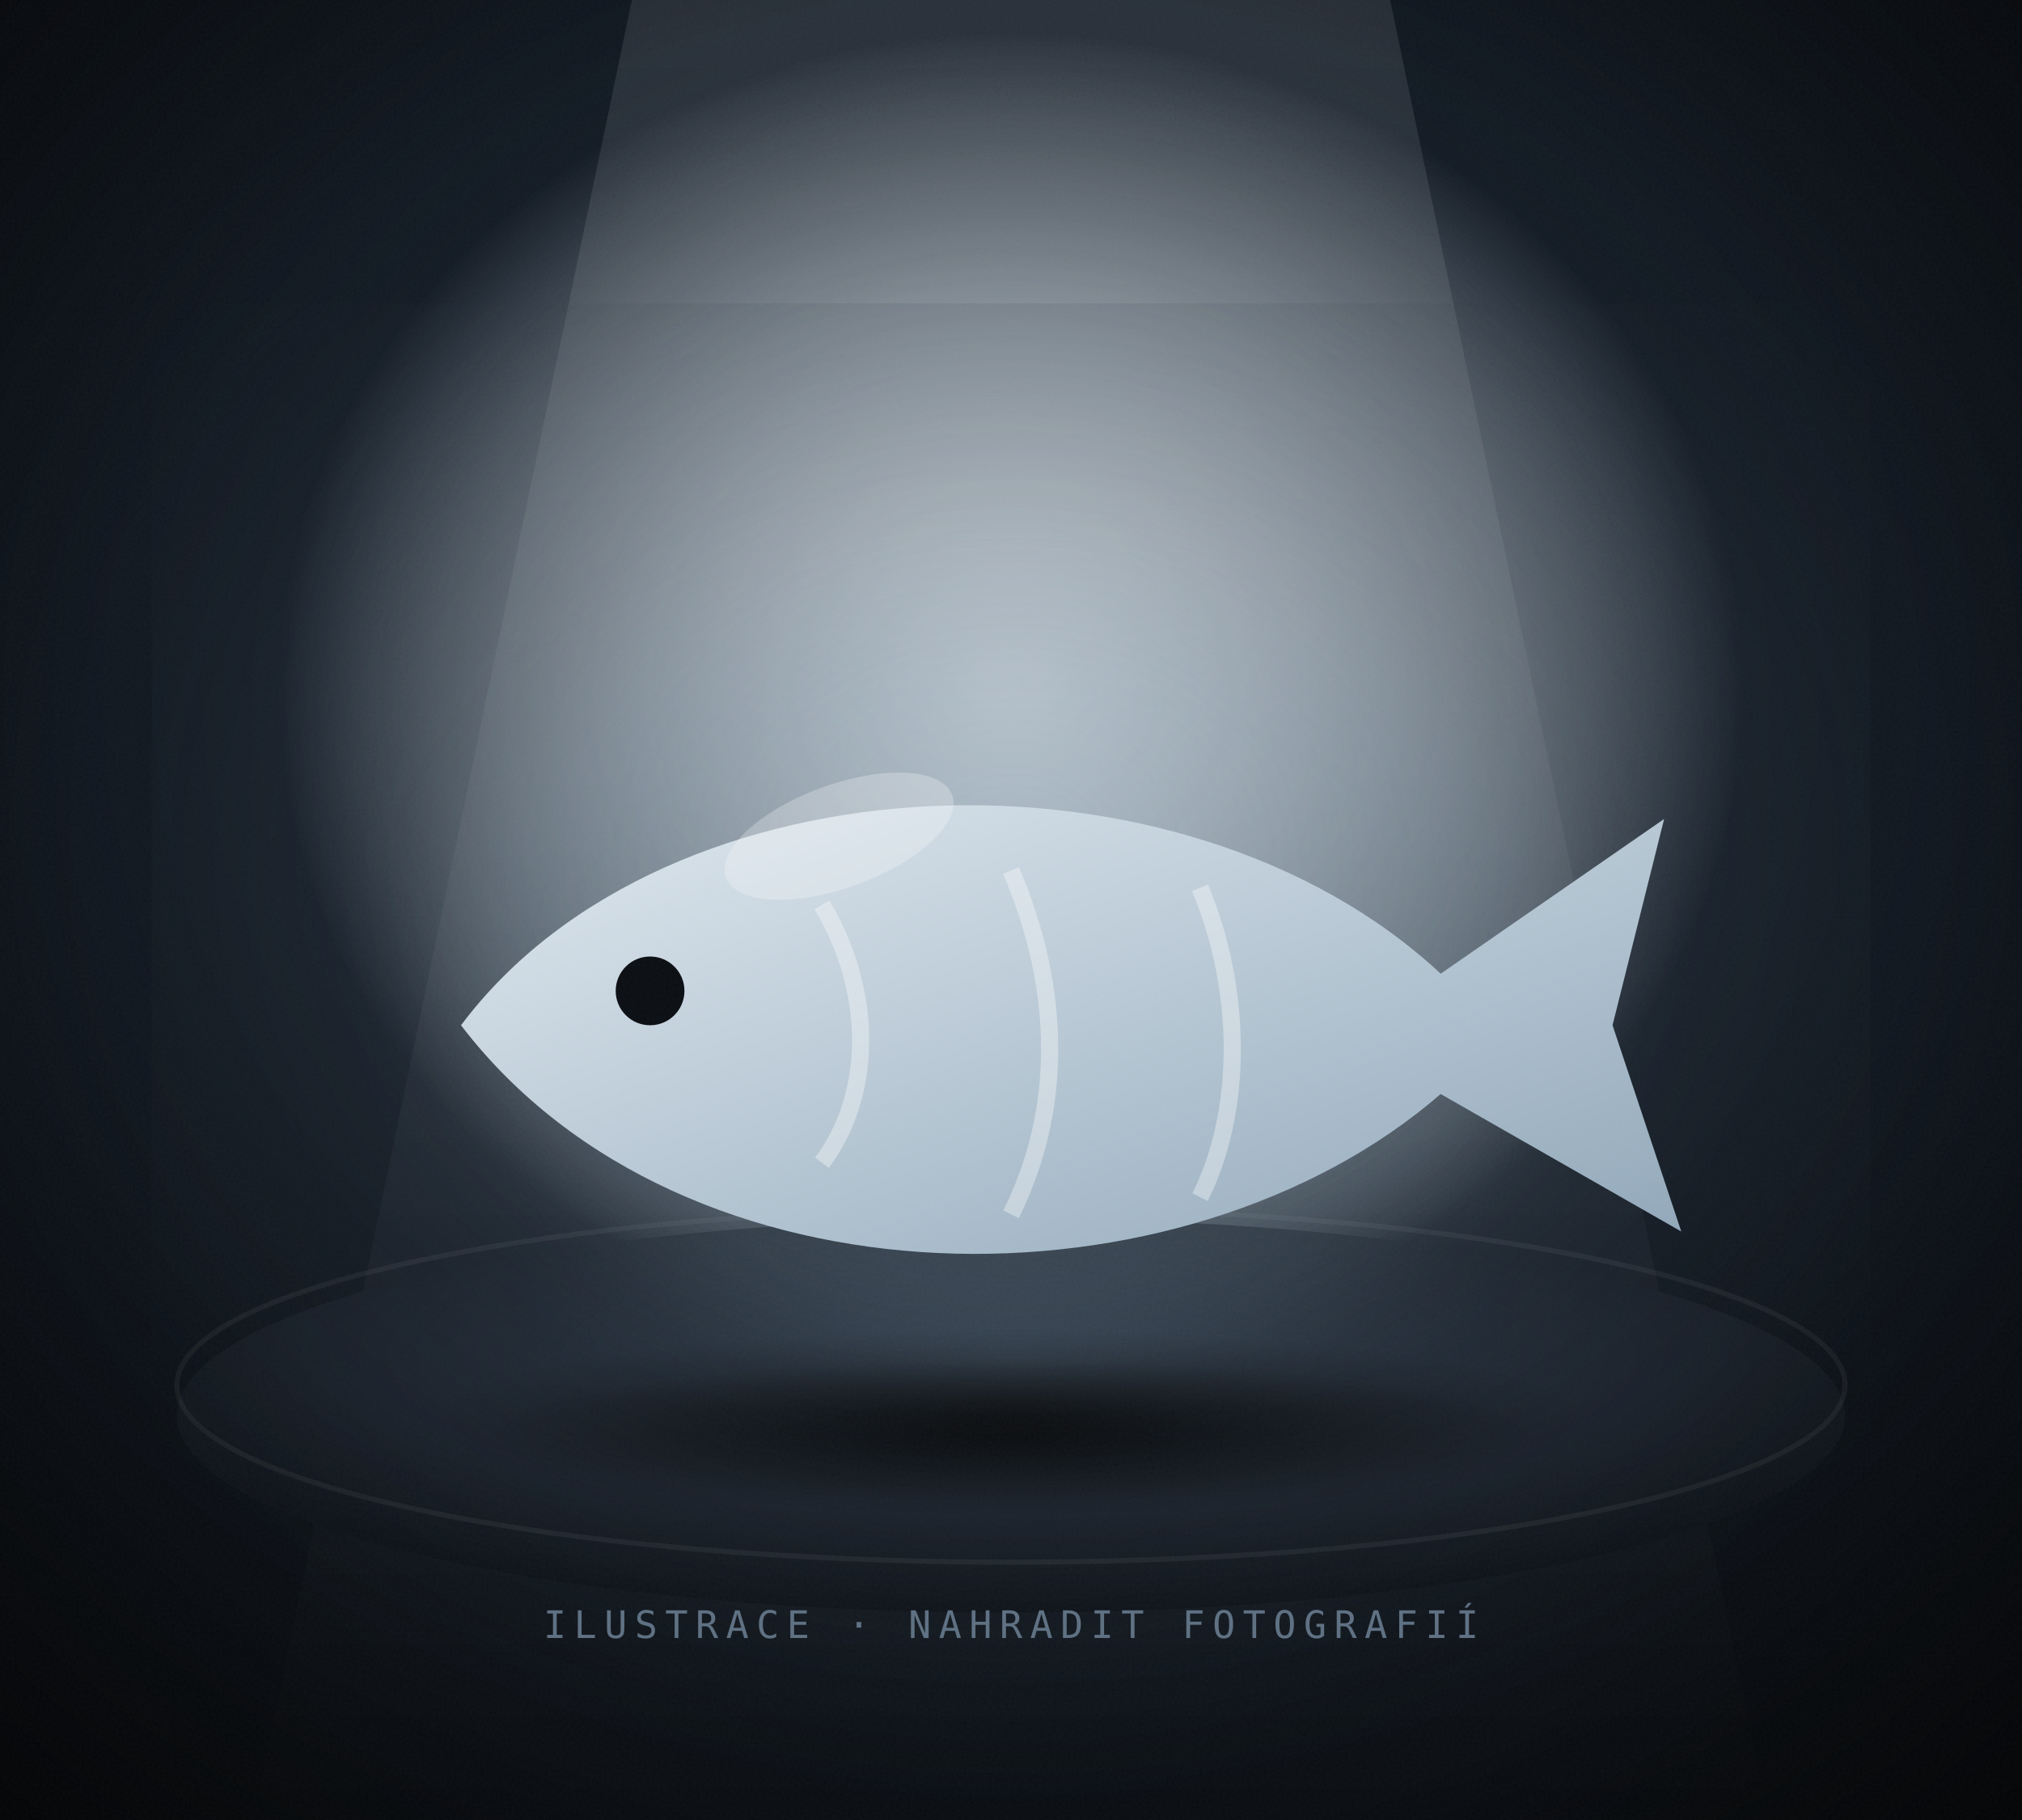
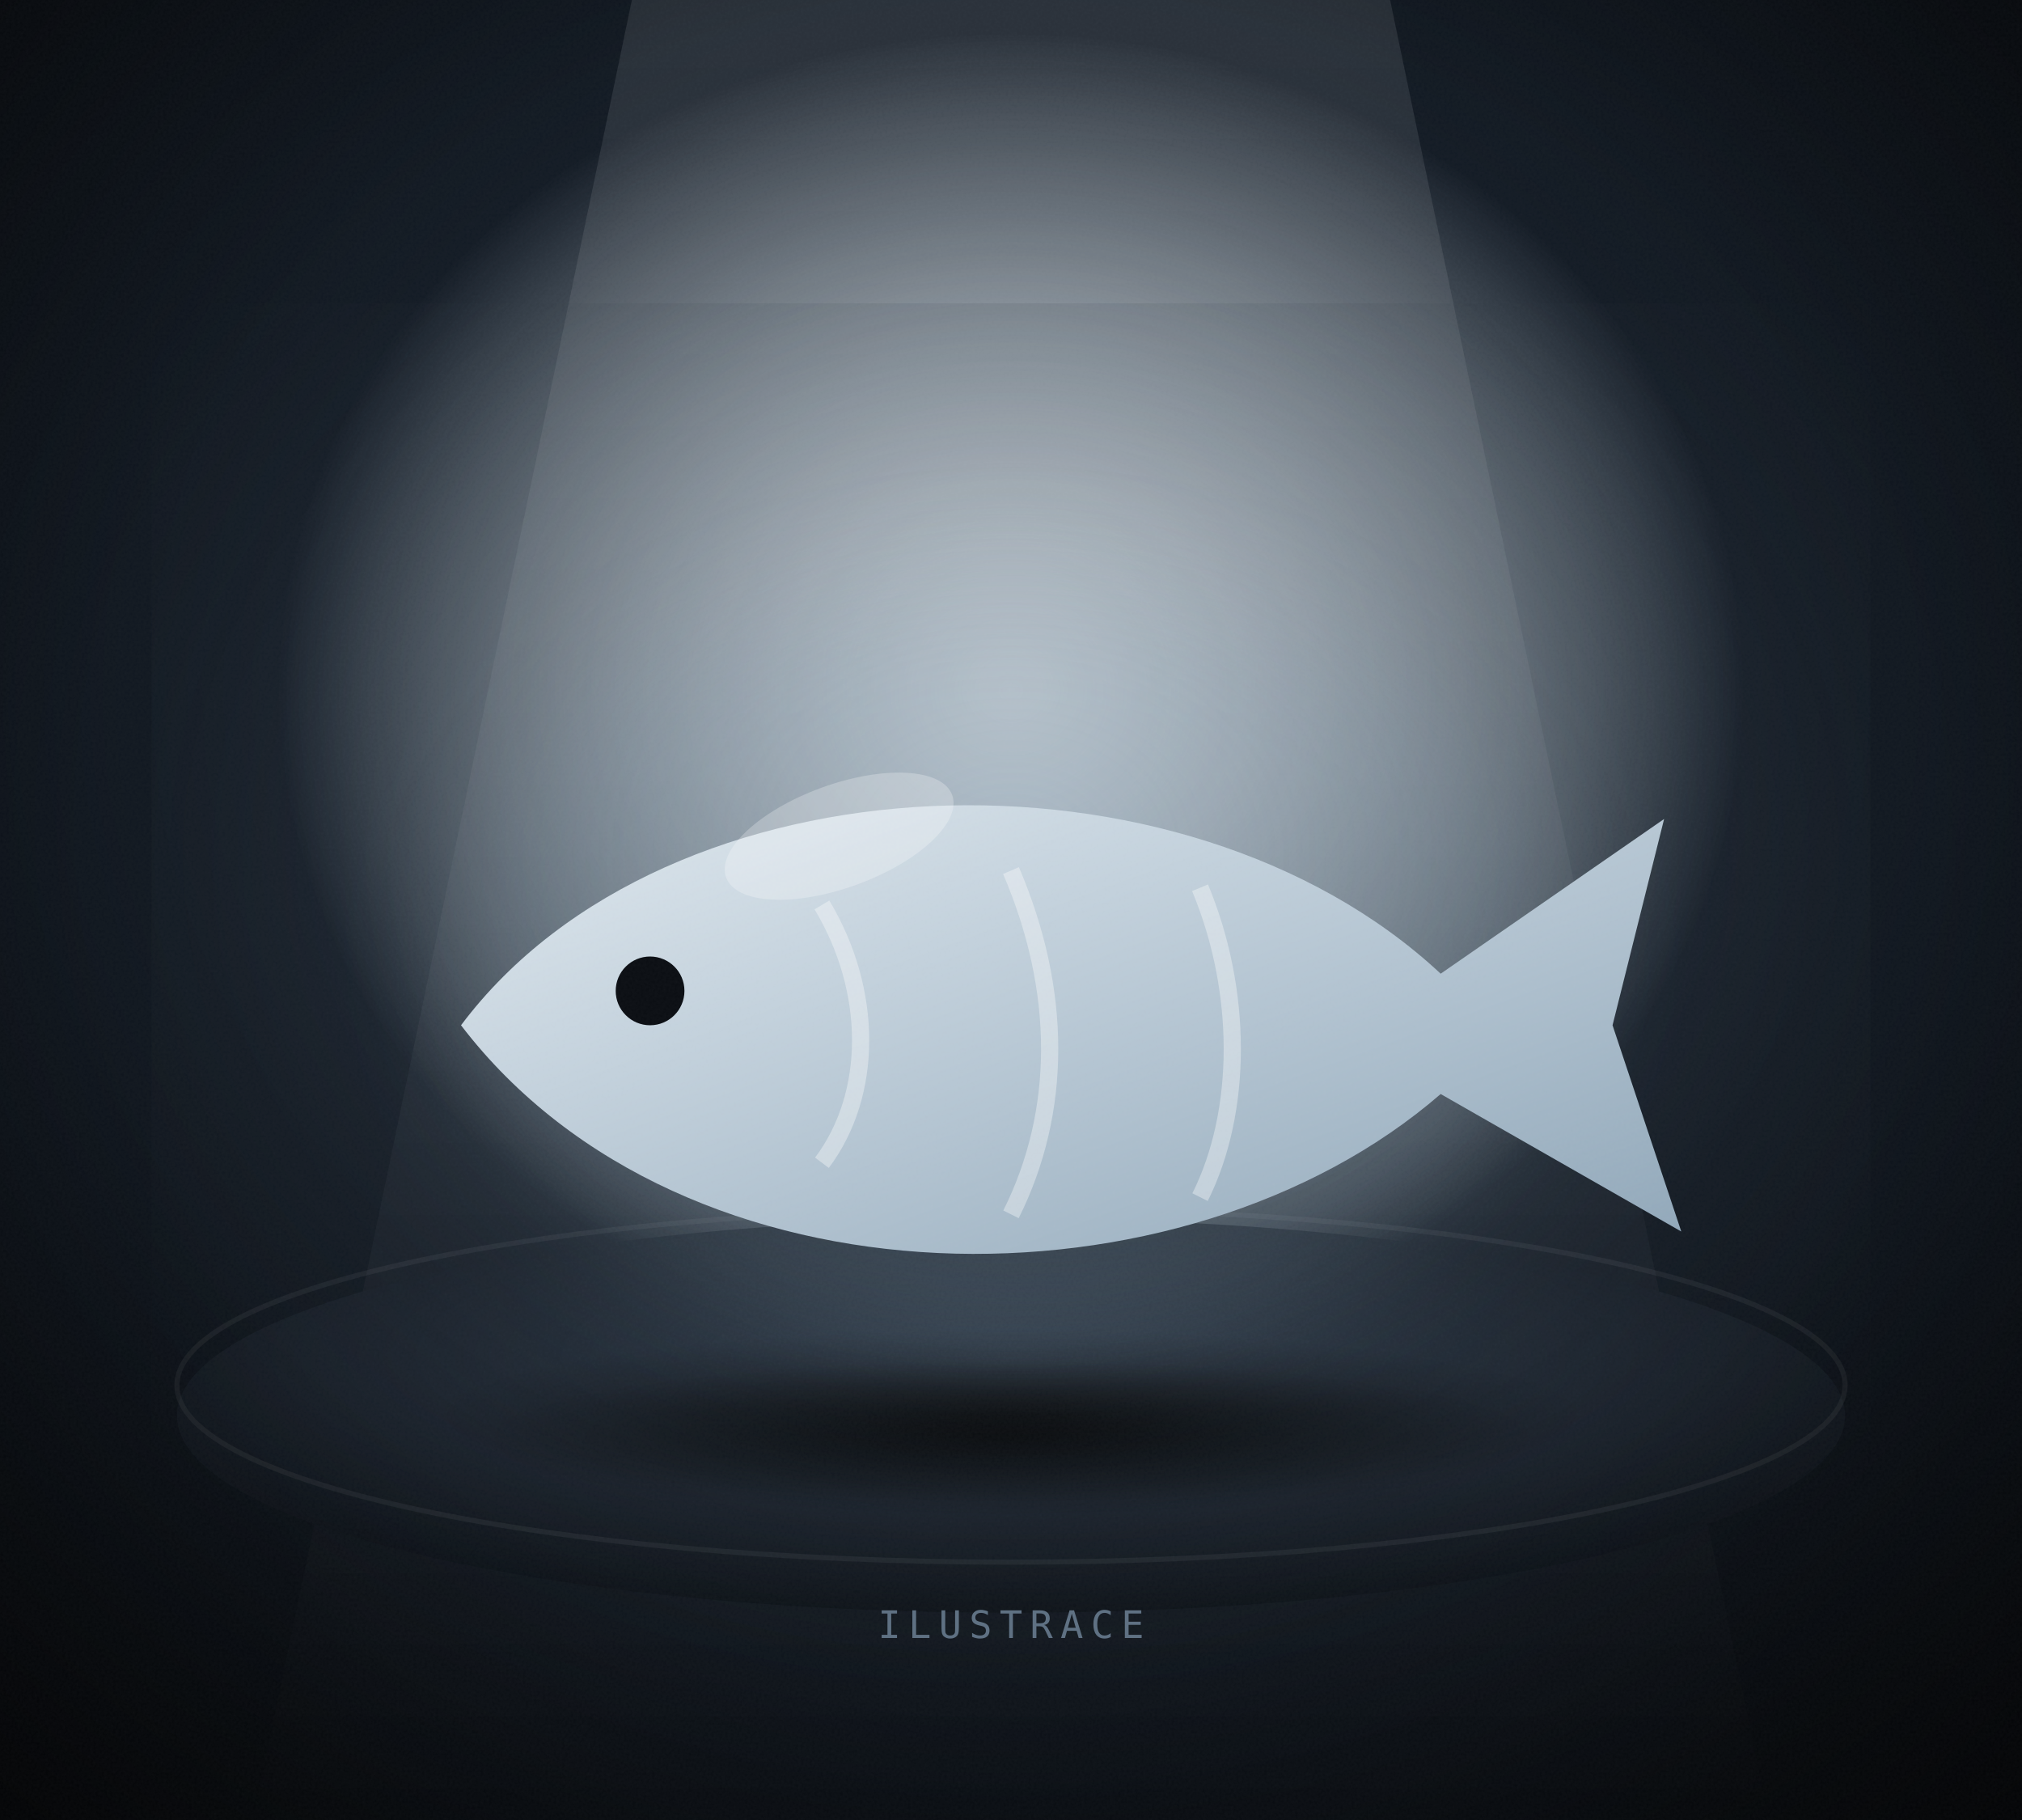
<svg xmlns="http://www.w3.org/2000/svg" viewBox="0 0 800 720" width="800" height="720">
  <defs>
    <radialGradient id="bg-sardines" cx="50%" cy="38%" r="80%">
      <stop offset="0%" stop-color="#8fa6b8" stop-opacity="0.28" />
      <stop offset="45%" stop-color="#121a24" />
      <stop offset="100%" stop-color="#06080b" />
    </radialGradient>
    <linearGradient id="beam-sardines" x1="0" y1="0" x2="0" y2="1">
      <stop offset="0%" stop-color="#ffffff" stop-opacity="0.10" />
      <stop offset="100%" stop-color="#ffffff" stop-opacity="0" />
    </linearGradient>
    <radialGradient id="slab-sardines" cx="50%" cy="35%" r="65%">
      <stop offset="0%" stop-color="#2a3644" />
      <stop offset="70%" stop-color="#151c25" />
      <stop offset="100%" stop-color="#0c1117" />
    </radialGradient>
    <radialGradient id="shadow-sardines" cx="50%" cy="50%" r="50%">
      <stop offset="0%" stop-color="#000" stop-opacity="0.65" />
      <stop offset="100%" stop-color="#000" stop-opacity="0" />
    </radialGradient>
    <radialGradient id="vig-sardines" cx="50%" cy="45%" r="75%">
      <stop offset="60%" stop-color="#000" stop-opacity="0" />
      <stop offset="100%" stop-color="#000" stop-opacity="0.55" />
    </radialGradient>
    <filter id="grain-sardines">
      <feTurbulence type="fractalNoise" baseFrequency="0.9" numOctaves="2" stitchTiles="stitch" />
      <feColorMatrix values="0 0 0 0 1  0 0 0 0 1  0 0 0 0 1  0 0 0 0.05 0" />
    </filter>
    <filter id="soft-sardines" x="-20%" y="-20%" width="140%" height="140%">
      <feGaussianBlur stdDeviation="22" />
    </filter>
  </defs>
  <rect width="800" height="720" fill="url(#bg-sardines)" />
  <path d="M250,0 L550,0 L700,720 L100,720 Z" fill="url(#beam-sardines)" />
  <ellipse cx="400" cy="560" rx="330" ry="78" fill="url(#slab-sardines)" />
  <ellipse cx="400" cy="548" rx="330" ry="70" fill="none" stroke="#ffffff" stroke-opacity="0.06" stroke-width="2" />
  <ellipse cx="400" cy="560" rx="230" ry="34" fill="url(#shadow-sardines)" />
  <ellipse cx="400" cy="380" rx="220" ry="150" fill="#8fa6b8" opacity="0.18" filter="url(#soft-sardines)" />
  <svg x="60" y="120" width="680" height="544" viewBox="0 0 200 160" class="" aria-hidden="true">
    <defs>
      <radialGradient id="gfish8fa6b8bg" cx="50%" cy="40%" r="70%">
        <stop offset="0%" stop-color="#8fa6b8" stop-opacity="0.35" />
        <stop offset="100%" stop-color="#0a0d12" stop-opacity="0" />
      </radialGradient>
      <linearGradient id="gfish8fa6b8" x1="0" y1="0" x2="1" y2="1">
        <stop offset="0%" stop-color="#dfe8ef" />
        <stop offset="100%" stop-color="#8fa6b8" />
      </linearGradient>
      <radialGradient id="gfish8fa6b8sh" cx="50%" cy="50%" r="50%">
        <stop offset="0%" stop-color="#000" stop-opacity="0.55" />
        <stop offset="100%" stop-color="#000" stop-opacity="0" />
      </radialGradient>
    </defs>
    <rect width="200" height="160" fill="url(#gfish8fa6b8bg)" />
    <ellipse cx="100" cy="132" rx="62" ry="9" fill="url(#gfish8fa6b8sh)" />
    <g>
      <path d="M36,84 C60,52 120,50 150,78 L176,60 L170,84 L178,108 L150,92 C120,118 62,118 36,84 Z" fill="url(#gfish8fa6b8)" />
      <circle cx="58" cy="80" r="4" fill="#0a0d12" />
      <path d="M78,70 C84,80 84,92 78,100 M100,66 C106,80 106,94 100,106 M122,68 C127,80 127,94 122,104" stroke="#fff" stroke-opacity="0.35" stroke-width="2" fill="none" />
      <ellipse cx="80" cy="62" rx="14" ry="6" fill="#fff" opacity="0.25" transform="rotate(-20 80 62)" />
    </g>
  </svg>
  <rect width="800" height="720" fill="url(#vig-sardines)" />
  <rect width="800" height="720" filter="url(#grain-sardines)" opacity="0.6" />
-   <text x="400" y="648" text-anchor="middle" font-family="ui-monospace, Menlo, monospace" font-size="15" letter-spacing="3" fill="#5f7183">ILUSTRACE · NAHRADIT FOTOGRAFIÍ</text>
+   <text x="400" y="648" text-anchor="middle" font-family="ui-monospace, Menlo, monospace" font-size="15" letter-spacing="3" fill="#5f7183">ILUSTRACE</text>
</svg>
